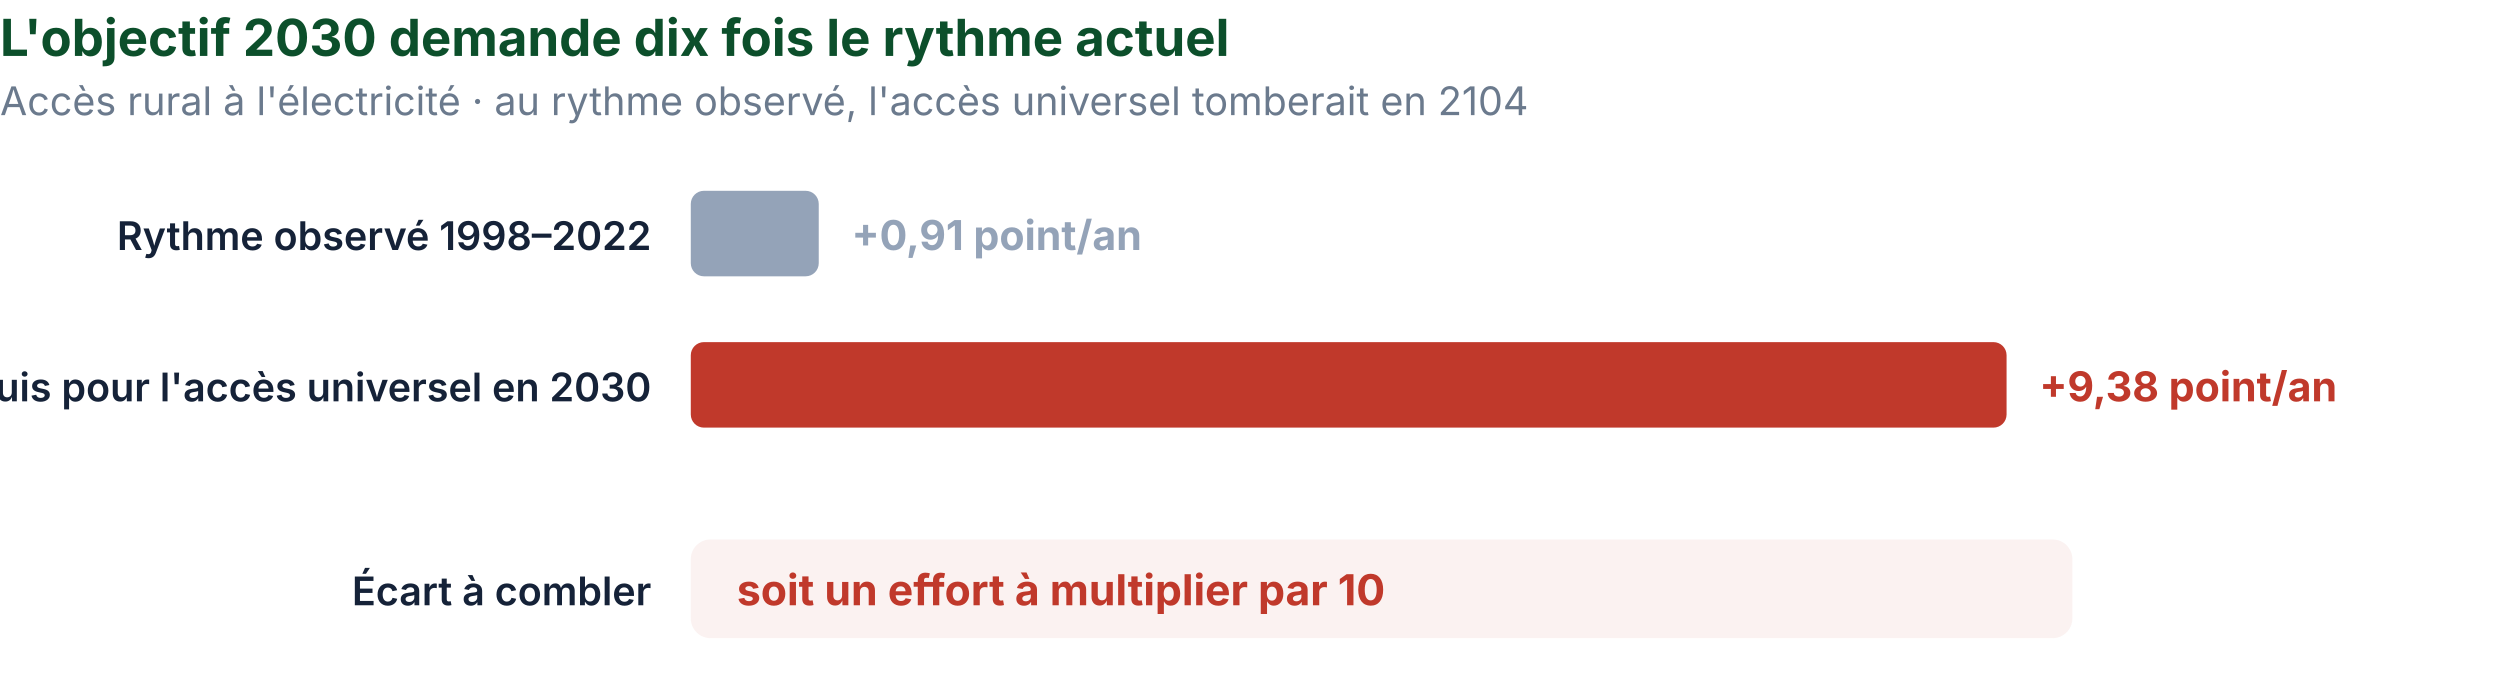
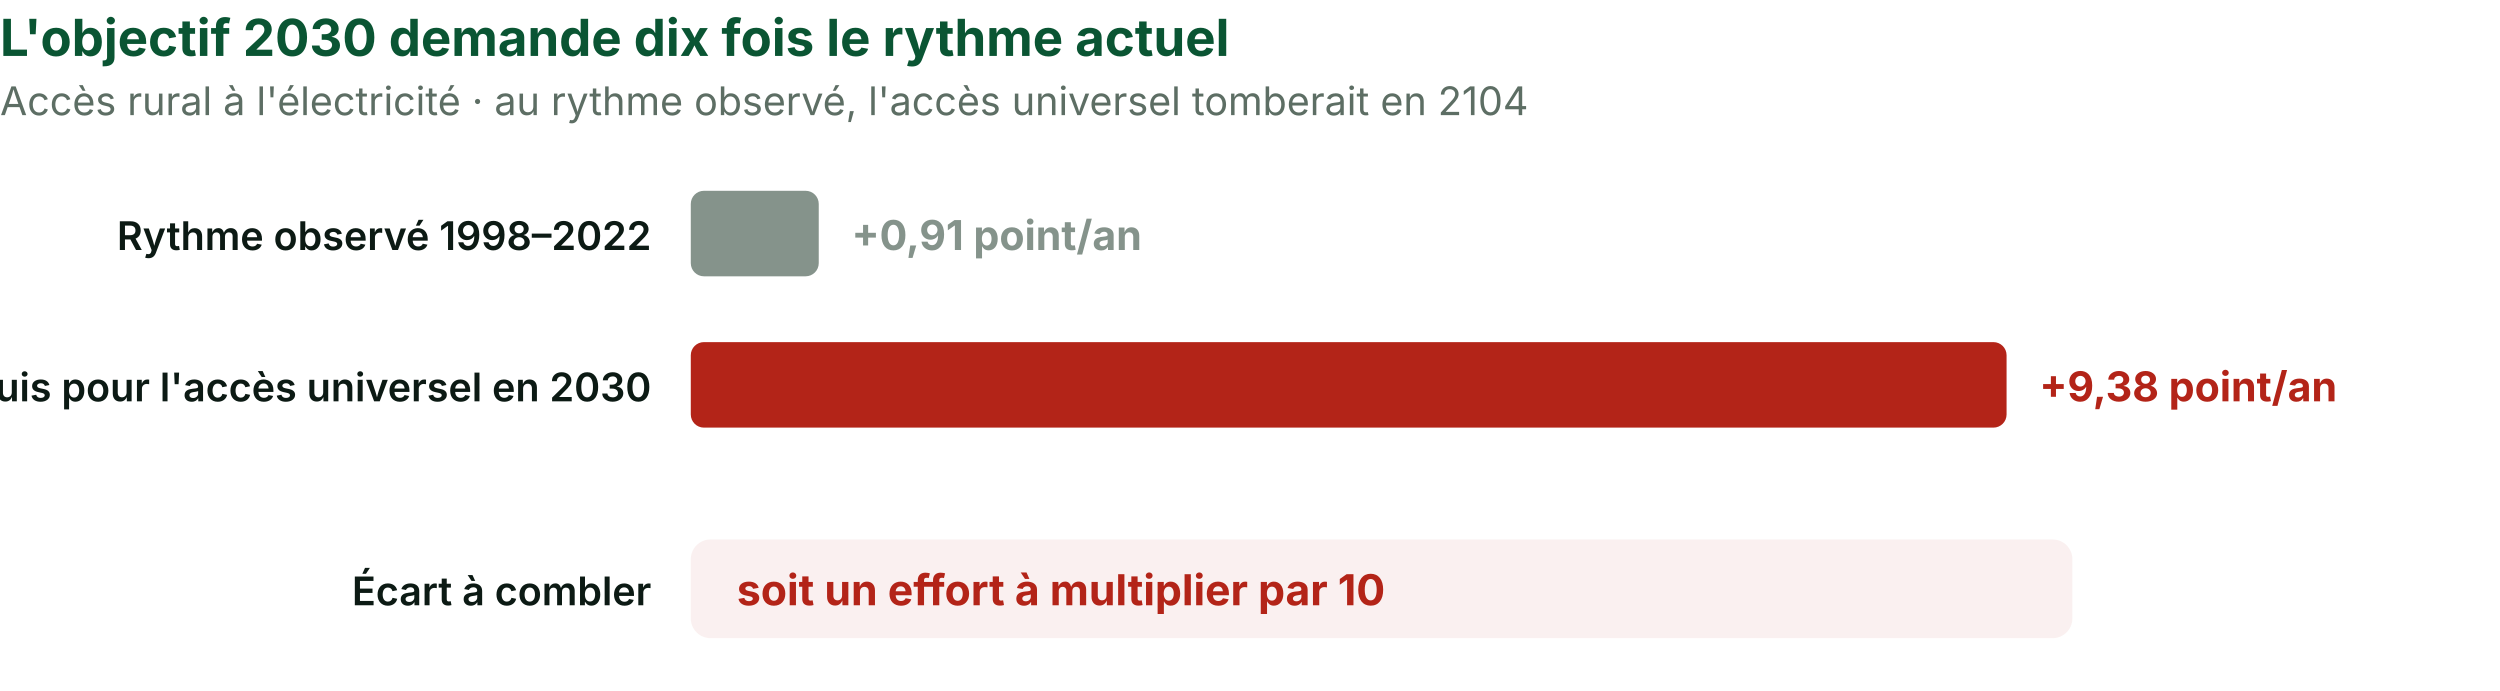
<svg xmlns="http://www.w3.org/2000/svg" viewBox="0 0 760 210" width="100%" role="img" aria-label="L'objectif 2030 demande dix fois le rythme actuel">
  <rect width="760" height="210" fill="none" />
-   <text x="0" y="17" font-family="Inter,'Segoe UI',system-ui,sans-serif" font-size="15.5" font-weight="700" fill="#0C4F2B">L'objectif 2030 demande dix fois le rythme actuel</text>
-   <text x="0" y="35" font-family="Inter,'Segoe UI',system-ui,sans-serif" font-size="12" fill="#6B7A8D">Accès rural à l'électricité · au rythme observé, l'accès universel tomberait en 2104</text>
-   <rect x="210" y="58" width="38.9" height="26" rx="4" fill="#94A3B8" />
-   <text x="198.0" y="76.0" font-family="Inter,'Segoe UI',system-ui,sans-serif" font-size="12" font-weight="600" fill="#152238" text-anchor="end">Rythme observé 1998–2022</text>
-   <text x="258.9" y="76.0" font-family="Inter,'Segoe UI',system-ui,sans-serif" font-size="12.5" font-weight="700" fill="#94A3B8" text-anchor="start">+0,91 point/an</text>
-   <rect x="210" y="104" width="400.0" height="26" rx="4" fill="#C0392B" />
-   <text x="198.0" y="122.0" font-family="Inter,'Segoe UI',system-ui,sans-serif" font-size="12" font-weight="600" fill="#152238" text-anchor="end">Rythme requis pour l'accès universel en 2030</text>
-   <text x="620.0" y="122.0" font-family="Inter,'Segoe UI',system-ui,sans-serif" font-size="12.5" font-weight="700" fill="#C0392B" text-anchor="start">+9,38 point/an</text>
-   <rect x="210" y="164" width="420" height="30" rx="6" fill="#C0392B" opacity=".07" />
-   <text x="224.0" y="184.0" font-family="Inter,'Segoe UI',system-ui,sans-serif" font-size="13" font-weight="700" fill="#C0392B" text-anchor="start">soit un effort à multiplier par 10</text>
-   <text x="198.0" y="184.0" font-family="Inter,'Segoe UI',system-ui,sans-serif" font-size="12" font-weight="600" fill="#152238" text-anchor="end">Écart à combler</text>
+   <text x="0" y="17" font-family="Inter,'Segoe UI',system-ui,sans-serif" font-size="15.5" font-weight="700" fill="#0A5533">L'objectif 2030 demande dix fois le rythme actuel</text>
+   <text x="0" y="35" font-family="Inter,'Segoe UI',system-ui,sans-serif" font-size="12" fill="#5D6E64">Accès rural à l'électricité · au rythme observé, l'accès universel tomberait en 2104</text>
+   <rect x="210" y="58" width="38.9" height="26" rx="4" fill="#85938B" />
+   <text x="198.0" y="76.0" font-family="Inter,'Segoe UI',system-ui,sans-serif" font-size="12" font-weight="600" fill="#0C1A14" text-anchor="end">Rythme observé 1998–2022</text>
+   <text x="258.9" y="76.0" font-family="Inter,'Segoe UI',system-ui,sans-serif" font-size="12.5" font-weight="700" fill="#85938B" text-anchor="start">+0,91 point/an</text>
+   <rect x="210" y="104" width="400.0" height="26" rx="4" fill="#B32418" />
+   <text x="198.0" y="122.0" font-family="Inter,'Segoe UI',system-ui,sans-serif" font-size="12" font-weight="600" fill="#0C1A14" text-anchor="end">Rythme requis pour l'accès universel en 2030</text>
+   <text x="620.0" y="122.0" font-family="Inter,'Segoe UI',system-ui,sans-serif" font-size="12.5" font-weight="700" fill="#B32418" text-anchor="start">+9,38 point/an</text>
+   <rect x="210" y="164" width="420" height="30" rx="6" fill="#B32418" opacity=".07" />
+   <text x="224.0" y="184.0" font-family="Inter,'Segoe UI',system-ui,sans-serif" font-size="13" font-weight="700" fill="#B32418" text-anchor="start">soit un effort à multiplier par 10</text>
+   <text x="198.0" y="184.0" font-family="Inter,'Segoe UI',system-ui,sans-serif" font-size="12" font-weight="600" fill="#0C1A14" text-anchor="end">Écart à combler</text>
</svg>
